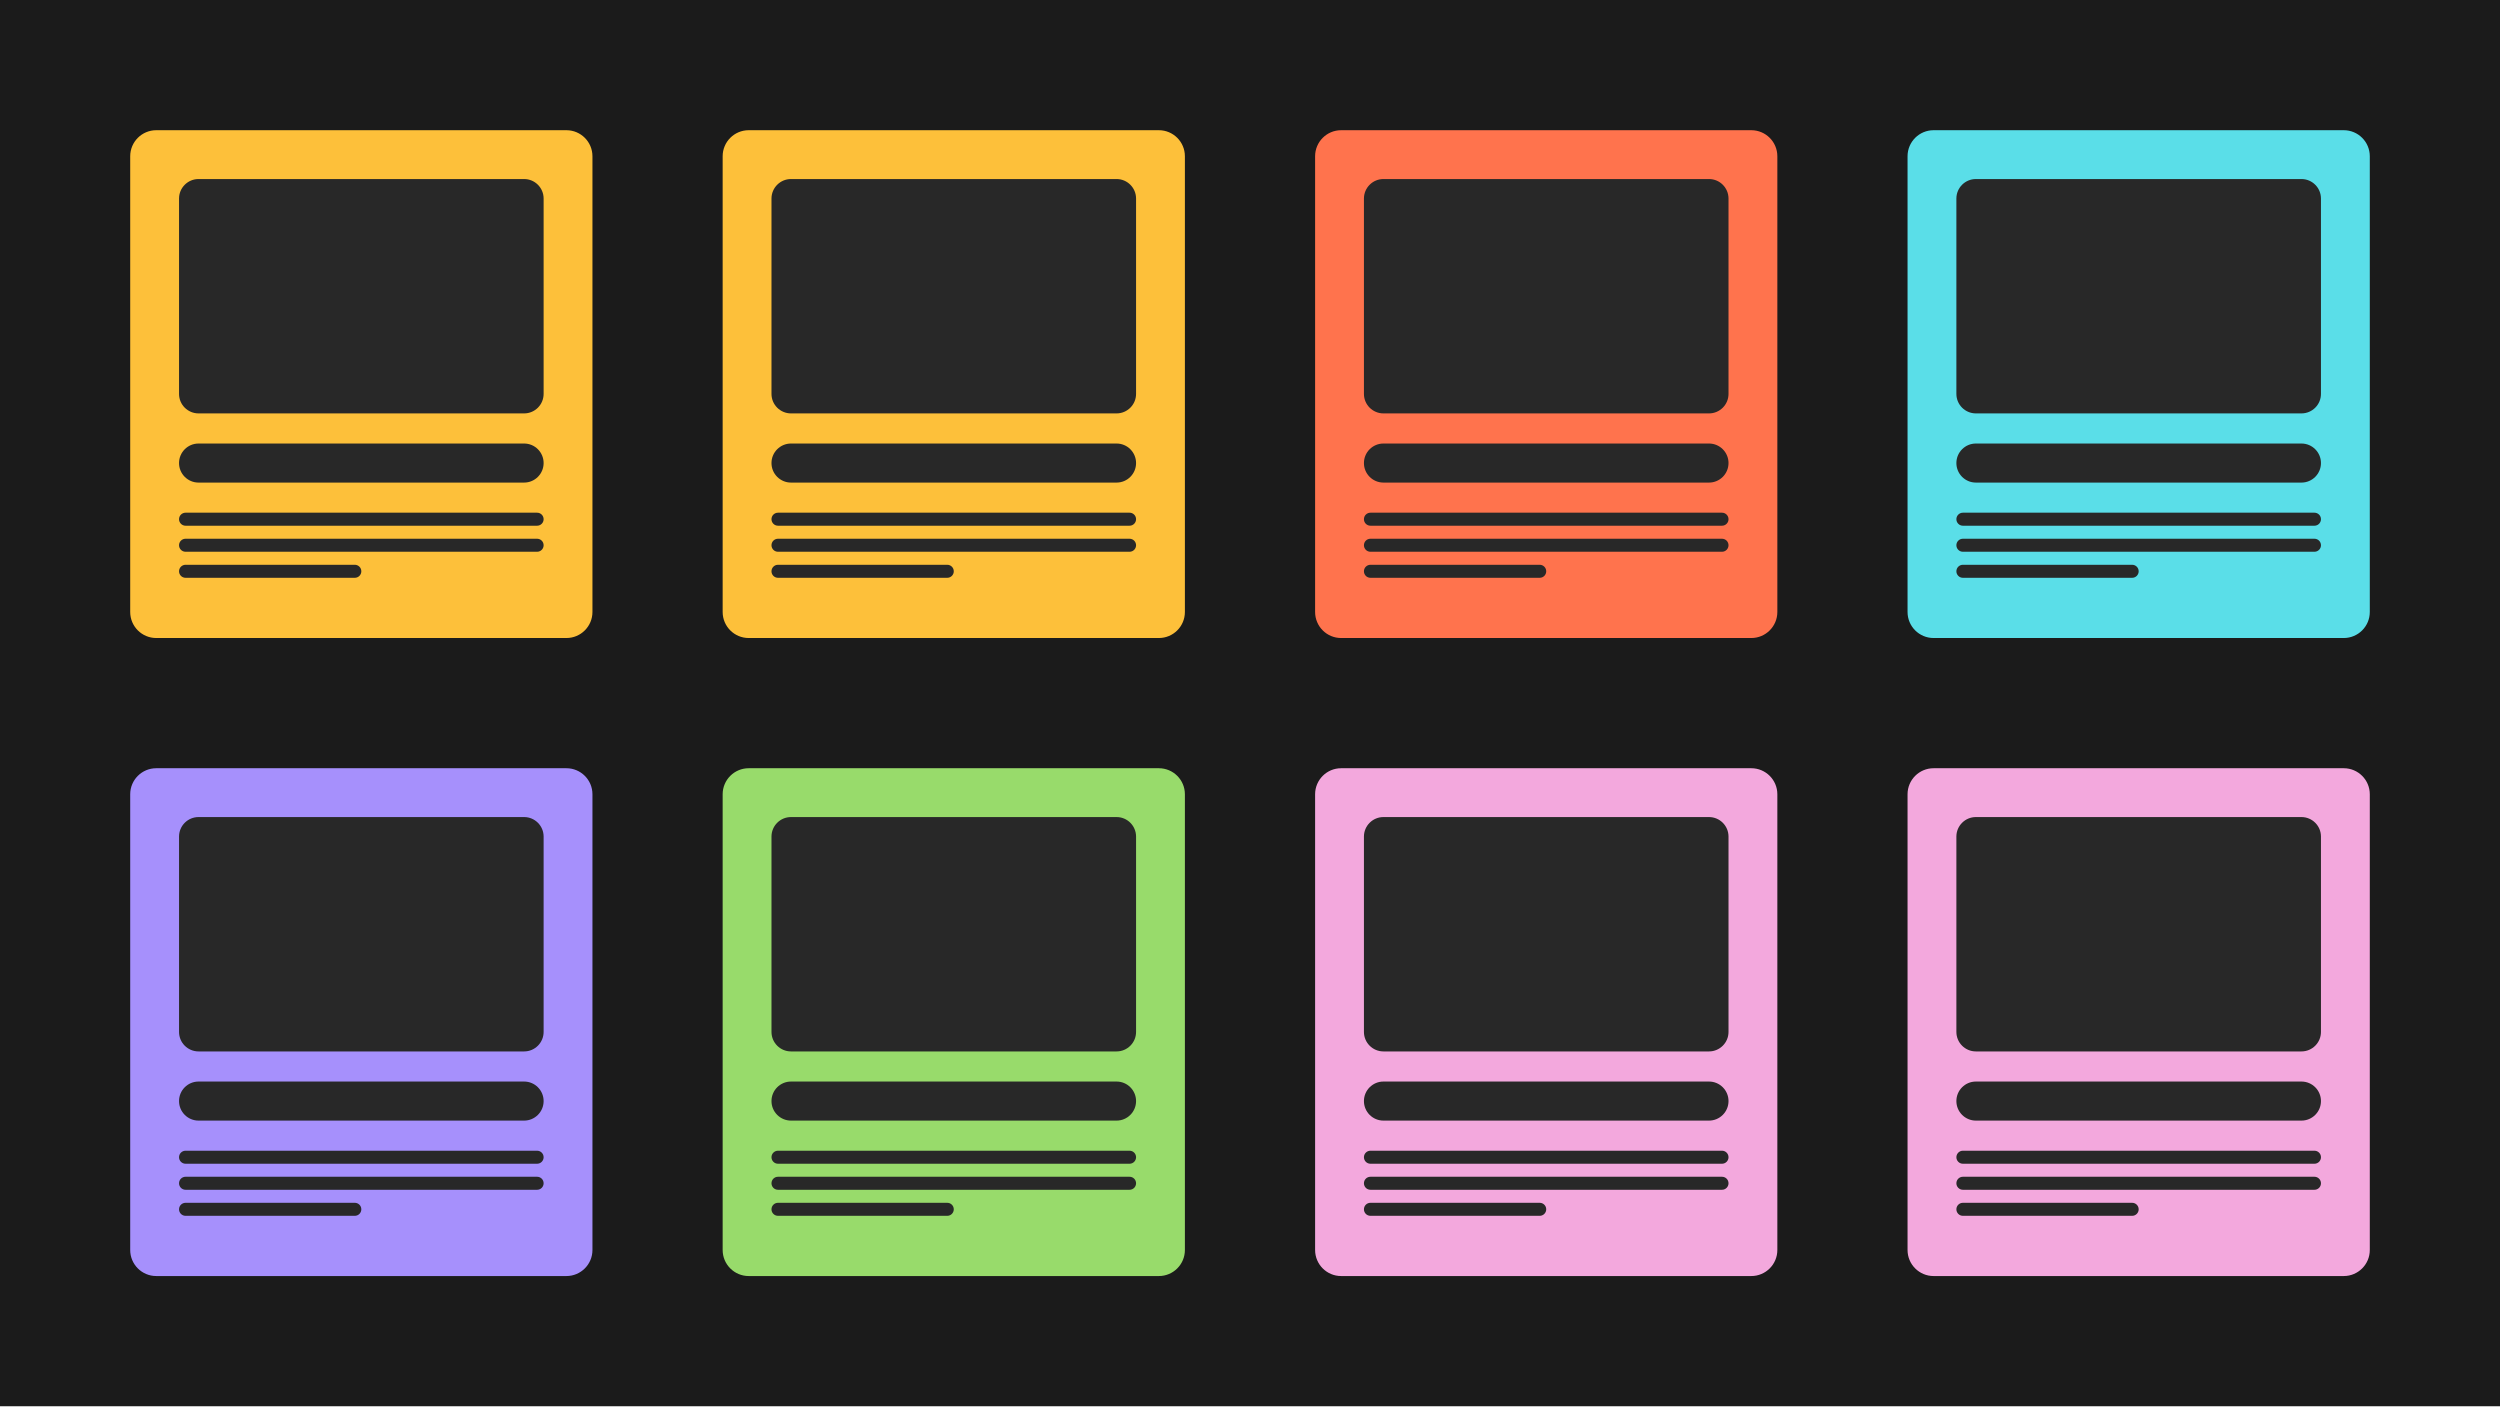
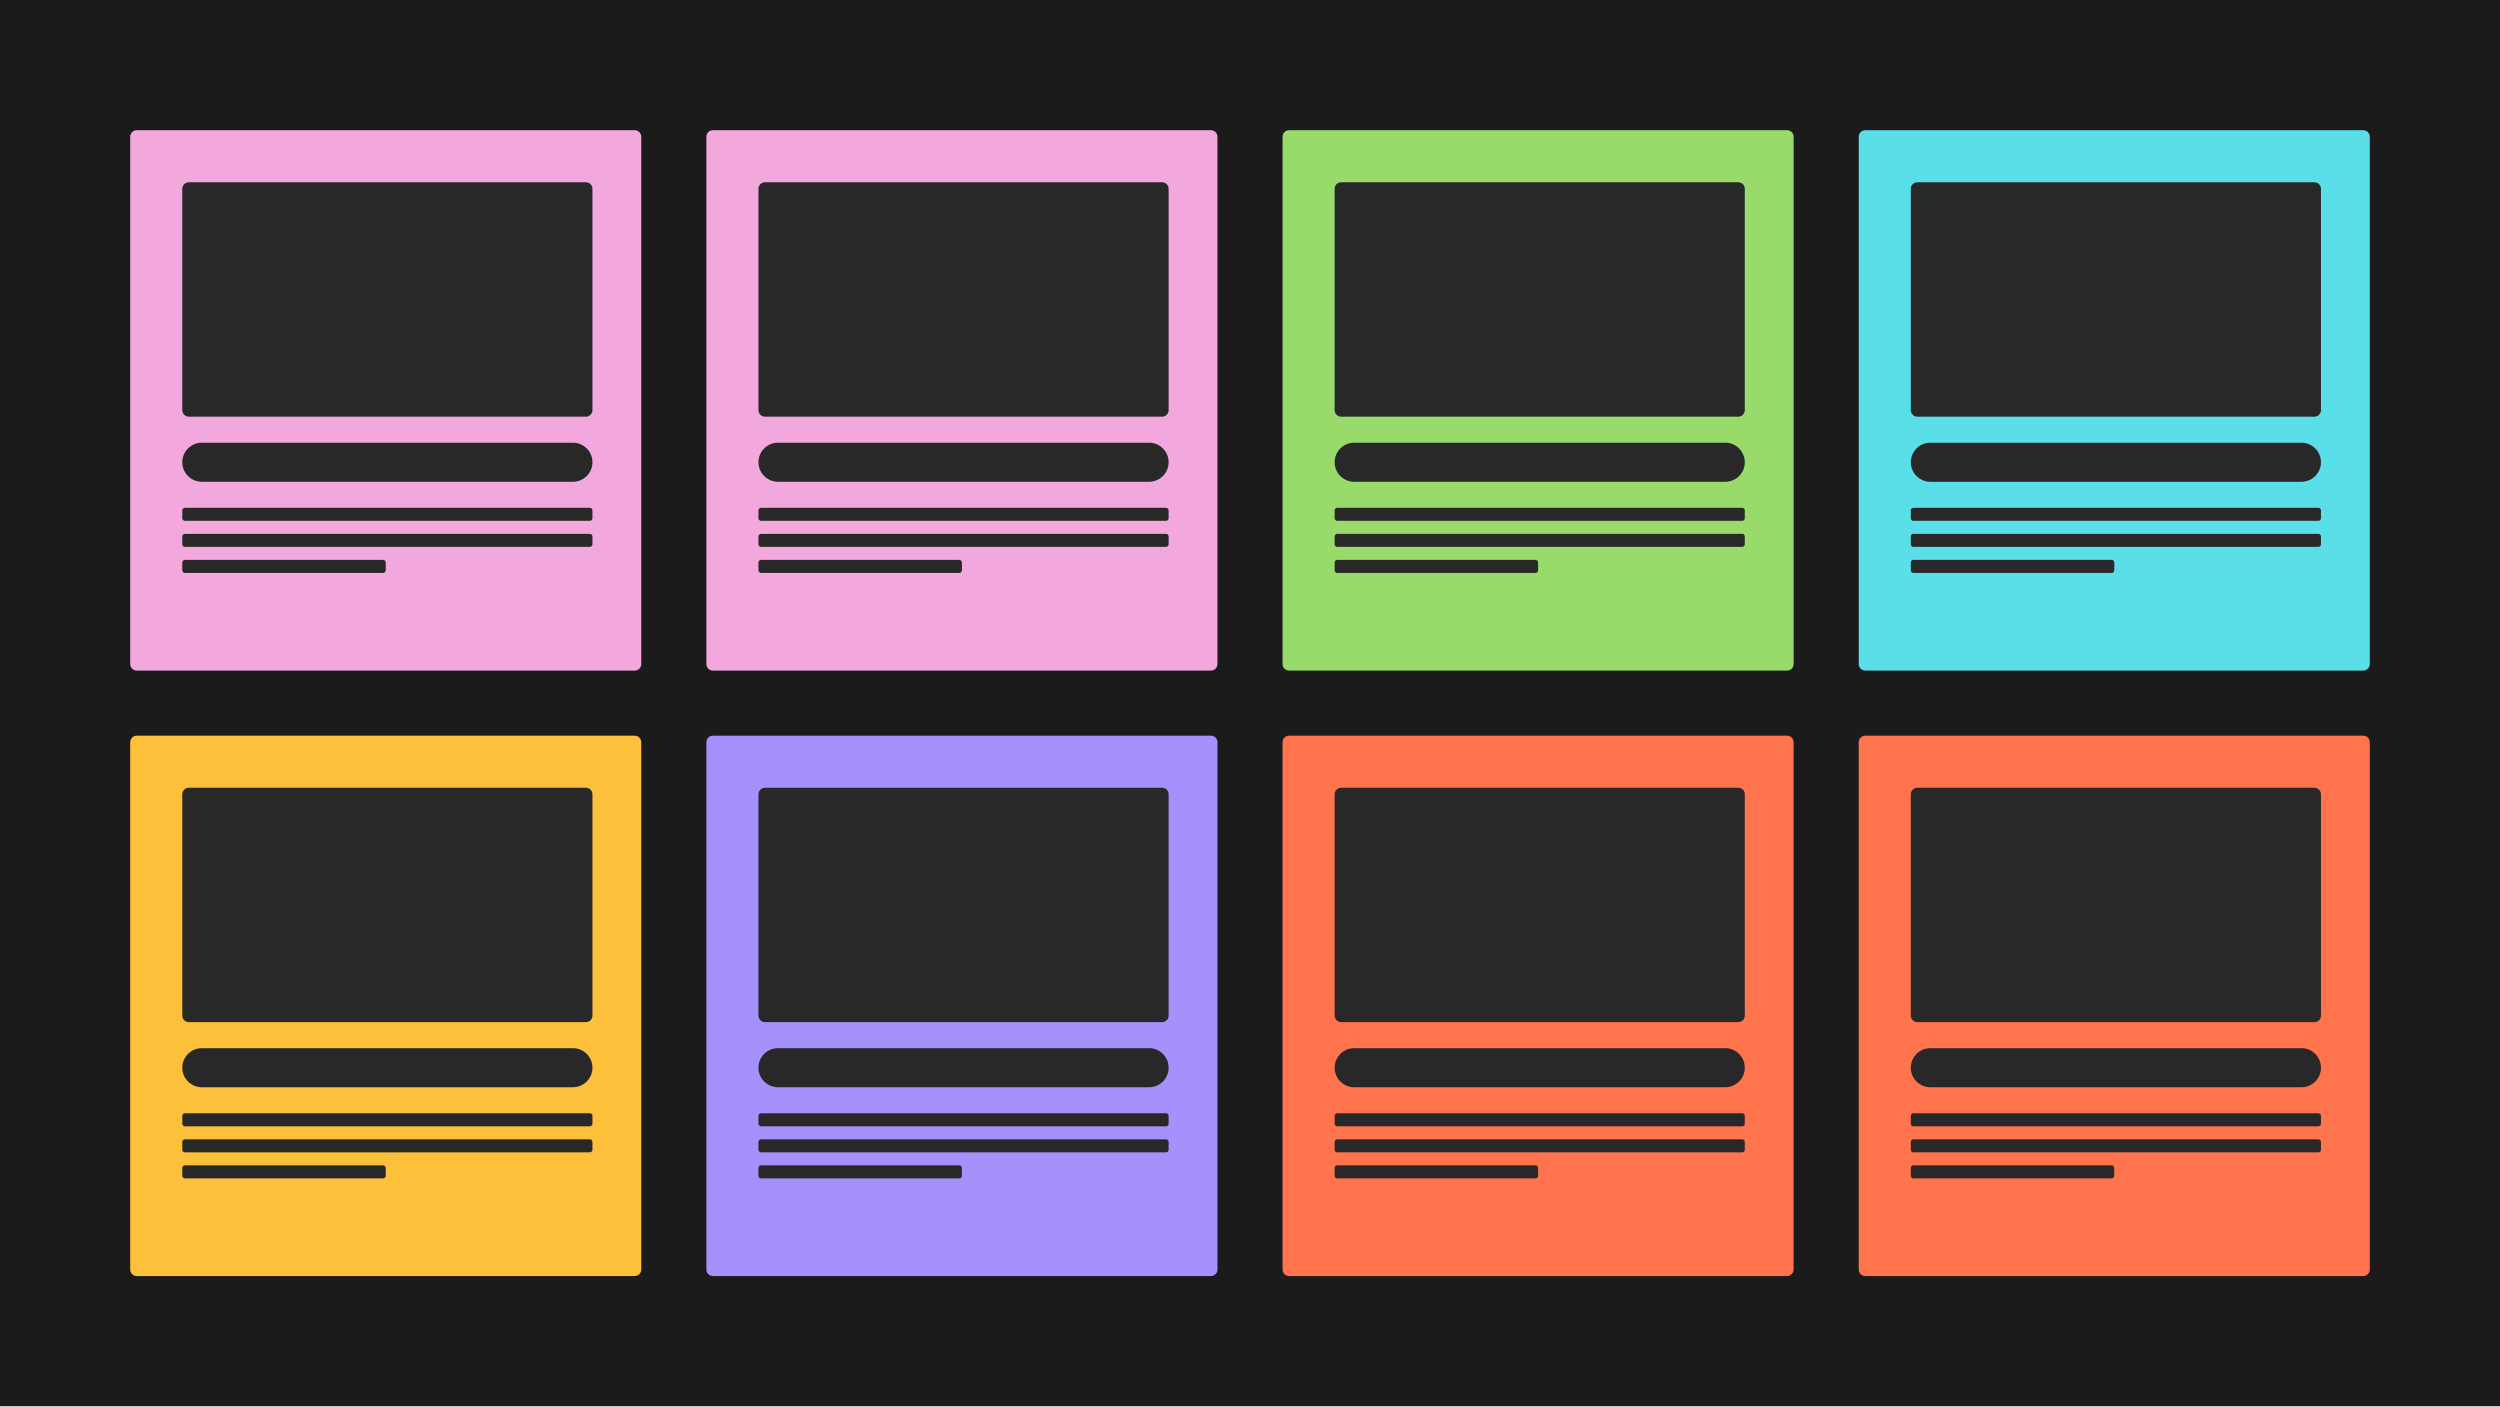
<svg xmlns="http://www.w3.org/2000/svg" id="a" data-name="Layer 1" width="1920" height="1080" viewBox="0 0 1920 1080">
  <rect width="1920" height="1080" fill="#1b1b1b" stroke-width="0" />
-   <rect x="100" y="100" width="355" height="390" rx="20" ry="20" fill="#fdc03a" stroke-width="0" />
-   <rect x="555" y="100" width="355" height="390" rx="20" ry="20" fill="#fdc03a" stroke-width="0" />
-   <rect x="1010" y="100" width="355" height="390" rx="20" ry="20" fill="#ff734d" stroke-width="0" />
-   <rect x="1465" y="100" width="355" height="390" rx="20" ry="20" fill="#5adee8" stroke-width="0" />
-   <rect x="100" y="590" width="355" height="390" rx="20" ry="20" fill="#a690fc" stroke-width="0" />
-   <rect x="555" y="590" width="355" height="390" rx="20" ry="20" fill="#98db6b" stroke-width="0" />
-   <rect x="1010" y="590" width="355" height="390" rx="20" ry="20" fill="#f3a8dd" stroke-width="0" />
-   <rect x="1465" y="590" width="355" height="390" rx="20" ry="20" fill="#f3a8dd" stroke-width="0" />
-   <rect x="137.5" y="137.5" width="280" height="180" rx="15" ry="15" fill="#282828" stroke-width="0" />
-   <rect x="137.5" y="393.75" width="280" height="10" rx="5" ry="5" fill="#282828" stroke-width="0" />
-   <rect x="137.5" y="413.75" width="280" height="10" rx="5" ry="5" fill="#282828" stroke-width="0" />
-   <rect x="137.5" y="433.75" width="140" height="10" rx="5" ry="5" fill="#282828" stroke-width="0" />
-   <rect x="137.5" y="340.625" width="280" height="30" rx="15" ry="15" fill="#282828" stroke-width="0" />
-   <rect x="137.5" y="627.5" width="280" height="180" rx="15" ry="15" fill="#282828" stroke-width="0" />
-   <rect x="137.5" y="883.75" width="280" height="10" rx="5" ry="5" fill="#282828" stroke-width="0" />
-   <rect x="137.5" y="903.75" width="280" height="10" rx="5" ry="5" fill="#282828" stroke-width="0" />
-   <rect x="137.5" y="923.75" width="140" height="10" rx="5" ry="5" fill="#282828" stroke-width="0" />
-   <rect x="137.5" y="830.625" width="280" height="30" rx="15" ry="15" fill="#282828" stroke-width="0" />
-   <rect x="592.5" y="627.5" width="280" height="180" rx="15" ry="15" fill="#282828" stroke-width="0" />
-   <rect x="592.5" y="883.75" width="280" height="10" rx="5" ry="5" fill="#282828" stroke-width="0" />
-   <rect x="592.5" y="903.75" width="280" height="10" rx="5" ry="5" fill="#282828" stroke-width="0" />
-   <rect x="592.5" y="923.75" width="140" height="10" rx="5" ry="5" fill="#282828" stroke-width="0" />
-   <rect x="592.5" y="830.625" width="280" height="30" rx="15" ry="15" fill="#282828" stroke-width="0" />
-   <rect x="1047.5" y="627.5" width="280" height="180" rx="15" ry="15" fill="#282828" stroke-width="0" />
-   <rect x="1047.5" y="883.75" width="280" height="10" rx="5" ry="5" fill="#282828" stroke-width="0" />
-   <rect x="1047.5" y="903.75" width="280" height="10" rx="5" ry="5" fill="#282828" stroke-width="0" />
-   <rect x="1047.5" y="923.75" width="140" height="10" rx="5" ry="5" fill="#282828" stroke-width="0" />
-   <rect x="1047.5" y="830.625" width="280" height="30" rx="15" ry="15" fill="#282828" stroke-width="0" />
-   <rect x="1502.5" y="627.5" width="280" height="180" rx="15" ry="15" fill="#282828" stroke-width="0" />
-   <rect x="1502.5" y="883.75" width="280" height="10" rx="5" ry="5" fill="#282828" stroke-width="0" />
-   <rect x="1502.5" y="903.75" width="280" height="10" rx="5" ry="5" fill="#282828" stroke-width="0" />
-   <rect x="1502.5" y="923.75" width="140" height="10" rx="5" ry="5" fill="#282828" stroke-width="0" />
-   <rect x="1502.5" y="830.625" width="280" height="30" rx="15" ry="15" fill="#282828" stroke-width="0" />
-   <rect x="592.5" y="137.5" width="280" height="180" rx="15" ry="15" fill="#282828" stroke-width="0" />
-   <rect x="592.5" y="393.75" width="280" height="10" rx="5" ry="5" fill="#282828" stroke-width="0" />
-   <rect x="592.5" y="413.75" width="280" height="10" rx="5" ry="5" fill="#282828" stroke-width="0" />
-   <rect x="592.5" y="433.75" width="140" height="10" rx="5" ry="5" fill="#282828" stroke-width="0" />
-   <rect x="592.5" y="340.625" width="280" height="30" rx="15" ry="15" fill="#282828" stroke-width="0" />
-   <rect x="1047.5" y="137.5" width="280" height="180" rx="15" ry="15" fill="#282828" stroke-width="0" />
-   <rect x="1047.5" y="393.75" width="280" height="10" rx="5" ry="5" fill="#282828" stroke-width="0" />
-   <rect x="1047.5" y="413.75" width="280" height="10" rx="5" ry="5" fill="#282828" stroke-width="0" />
-   <rect x="1047.5" y="433.75" width="140" height="10" rx="5" ry="5" fill="#282828" stroke-width="0" />
-   <rect x="1047.5" y="340.625" width="280" height="30" rx="15" ry="15" fill="#282828" stroke-width="0" />
-   <rect x="1502.5" y="137.5" width="280" height="180" rx="15" ry="15" fill="#282828" stroke-width="0" />
-   <rect x="1502.5" y="393.75" width="280" height="10" rx="5" ry="5" fill="#282828" stroke-width="0" />
-   <rect x="1502.5" y="413.75" width="280" height="10" rx="5" ry="5" fill="#282828" stroke-width="0" />
-   <rect x="1502.5" y="433.75" width="140" height="10" rx="5" ry="5" fill="#282828" stroke-width="0" />
-   <rect x="1502.5" y="340.625" width="280" height="30" rx="15" ry="15" fill="#282828" stroke-width="0" />
+   <g>
+     <rect x="100" y="565" width="392.5" height="415" rx="5" ry="5" fill="#fdc03a" stroke-width="0" />
+     <rect x="140" y="605" width="315" height="180" rx="5" ry="5" fill="#282828" stroke-width="0" />
+     <rect x="140" y="855" width="315" height="10" rx="2" ry="2" fill="#282828" stroke-width="0" />
+     <rect x="140" y="875" width="315" height="10" rx="2" ry="2" fill="#282828" stroke-width="0" />
+     <rect x="140" y="895" width="156.25" height="10" rx="2" ry="2" fill="#282828" stroke-width="0" />
+     <rect x="140" y="805" width="315" height="30" rx="15" ry="15" fill="#282828" stroke-width="0" />
+   </g>
+   <g>
+     <rect x="542.5" y="565" width="392.5" height="415" rx="5" ry="5" fill="#a690fc" stroke-width="0" />
+     <rect x="582.5" y="605" width="315" height="180" rx="5" ry="5" fill="#282828" stroke-width="0" />
+     <rect x="582.5" y="855" width="315" height="10" rx="2" ry="2" fill="#282828" stroke-width="0" />
+     <rect x="582.5" y="875" width="315" height="10" rx="2" ry="2" fill="#282828" stroke-width="0" />
+     <rect x="582.5" y="895" width="156.25" height="10" rx="2" ry="2" fill="#282828" stroke-width="0" />
+     <rect x="582.5" y="805" width="315" height="30" rx="15" ry="15" fill="#282828" stroke-width="0" />
+   </g>
+   <g>
+     <rect x="985" y="565" width="392.5" height="415" rx="5" ry="5" fill="#ff734d" stroke-width="0" />
+     <rect x="1025" y="605" width="315" height="180" rx="5" ry="5" fill="#282828" stroke-width="0" />
+     <rect x="1025" y="855" width="315" height="10" rx="2" ry="2" fill="#282828" stroke-width="0" />
+     <rect x="1025" y="875" width="315" height="10" rx="2" ry="2" fill="#282828" stroke-width="0" />
+     <rect x="1025" y="895" width="156.25" height="10" rx="2" ry="2" fill="#282828" stroke-width="0" />
+     <rect x="1025" y="805" width="315" height="30" rx="15" ry="15" fill="#282828" stroke-width="0" />
+   </g>
+   <g>
+     <rect x="1427.5" y="565" width="392.5" height="415" rx="5" ry="5" fill="#ff734d" stroke-width="0" />
+     <rect x="1467.5" y="605" width="315" height="180" rx="5" ry="5" fill="#282828" stroke-width="0" />
+     <rect x="1467.5" y="855" width="315" height="10" rx="2" ry="2" fill="#282828" stroke-width="0" />
+     <rect x="1467.5" y="875" width="315" height="10" rx="2" ry="2" fill="#282828" stroke-width="0" />
+     <rect x="1467.5" y="895" width="156.25" height="10" rx="2" ry="2" fill="#282828" stroke-width="0" />
+     <rect x="1467.5" y="805" width="315" height="30" rx="15" ry="15" fill="#282828" stroke-width="0" />
+   </g>
+   <g>
+     <rect x="100" y="100" width="392.5" height="415" rx="5" ry="5" fill="#f3a8dd" stroke-width="0" />
+     <rect x="140" y="140" width="315" height="180" rx="5" ry="5" fill="#282828" stroke-width="0" />
+     <rect x="140" y="390" width="315" height="10" rx="2" ry="2" fill="#282828" stroke-width="0" />
+     <rect x="140" y="410" width="315" height="10" rx="2" ry="2" fill="#282828" stroke-width="0" />
+     <rect x="140" y="430" width="156.25" height="10" rx="2" ry="2" fill="#282828" stroke-width="0" />
+     <rect x="140" y="340" width="315" height="30" rx="15" ry="15" fill="#282828" stroke-width="0" />
+   </g>
+   <g>
+     <rect x="542.5" y="100" width="392.5" height="415" rx="5" ry="5" fill="#f3a8dd" stroke-width="0" />
+     <rect x="582.5" y="140" width="315" height="180" rx="5" ry="5" fill="#282828" stroke-width="0" />
+     <rect x="582.5" y="390" width="315" height="10" rx="2" ry="2" fill="#282828" stroke-width="0" />
+     <rect x="582.5" y="410" width="315" height="10" rx="2" ry="2" fill="#282828" stroke-width="0" />
+     <rect x="582.5" y="430" width="156.25" height="10" rx="2" ry="2" fill="#282828" stroke-width="0" />
+     <rect x="582.5" y="340" width="315" height="30" rx="15" ry="15" fill="#282828" stroke-width="0" />
+   </g>
+   <g>
+     <rect x="985" y="100" width="392.5" height="415" rx="5" ry="5" fill="#98db6b" stroke-width="0" />
+     <rect x="1025" y="140" width="315" height="180" rx="5" ry="5" fill="#282828" stroke-width="0" />
+     <rect x="1025" y="390" width="315" height="10" rx="2" ry="2" fill="#282828" stroke-width="0" />
+     <rect x="1025" y="410" width="315" height="10" rx="2" ry="2" fill="#282828" stroke-width="0" />
+     <rect x="1025" y="430" width="156.25" height="10" rx="2" ry="2" fill="#282828" stroke-width="0" />
+     <rect x="1025" y="340" width="315" height="30" rx="15" ry="15" fill="#282828" stroke-width="0" />
+   </g>
+   <g>
+     <rect x="1427.5" y="100" width="392.5" height="415" rx="5" ry="5" fill="#5adee8" stroke-width="0" />
+     <rect x="1467.5" y="140" width="315" height="180" rx="5" ry="5" fill="#282828" stroke-width="0" />
+     <rect x="1467.5" y="390" width="315" height="10" rx="2" ry="2" fill="#282828" stroke-width="0" />
+     <rect x="1467.5" y="410" width="315" height="10" rx="2" ry="2" fill="#282828" stroke-width="0" />
+     <rect x="1467.5" y="430" width="156.25" height="10" rx="2" ry="2" fill="#282828" stroke-width="0" />
+     <rect x="1467.5" y="340" width="315" height="30" rx="15" ry="15" fill="#282828" stroke-width="0" />
+   </g>
</svg>
